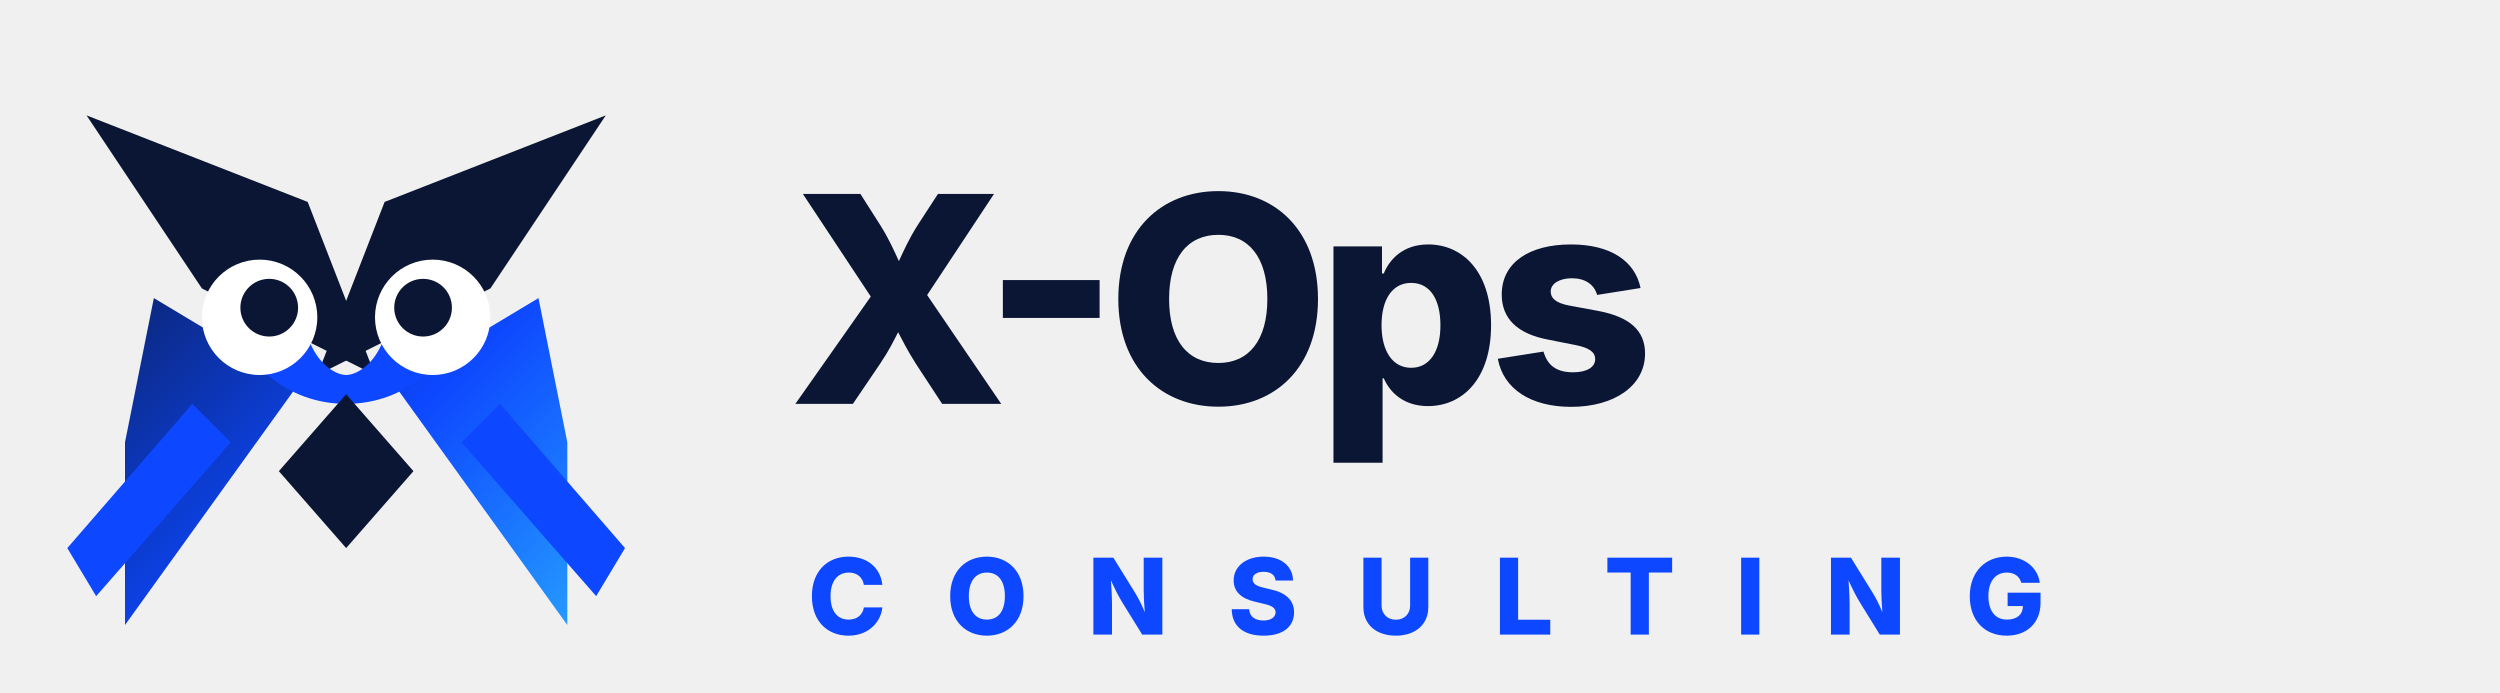
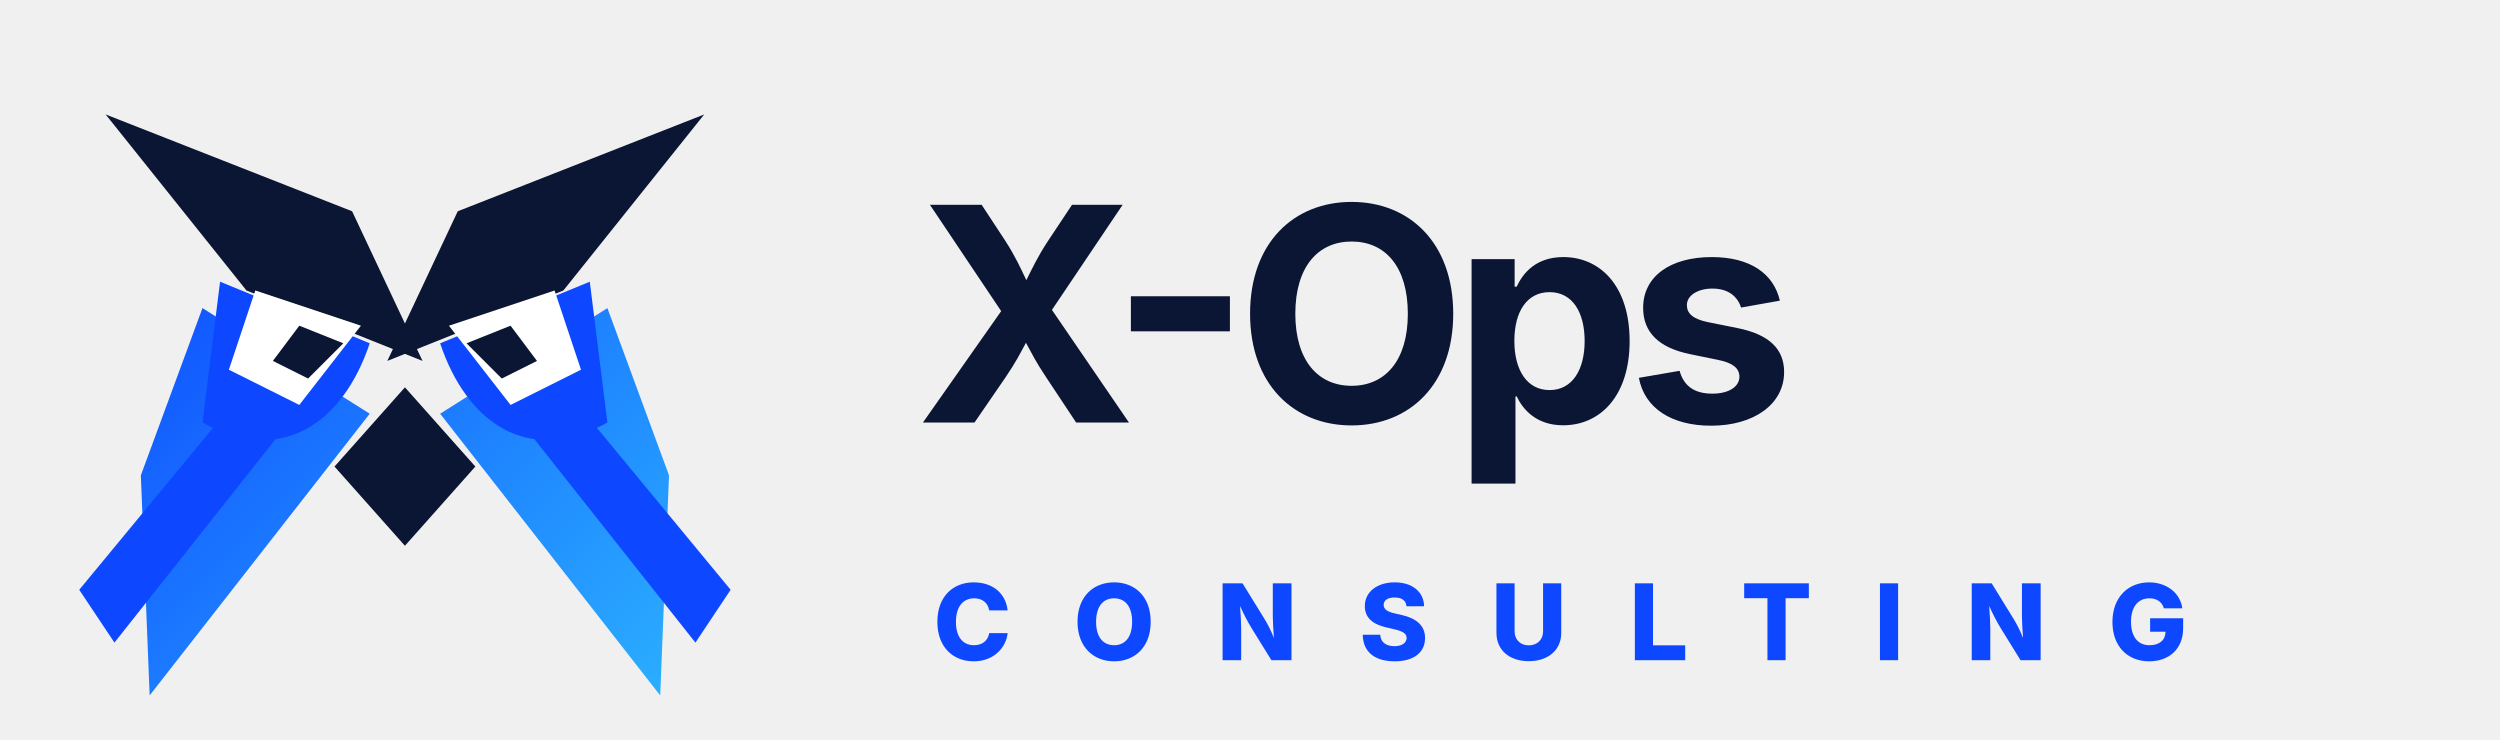
- <svg xmlns="http://www.w3.org/2000/svg" width="260" height="72" viewBox="0 0 260 72" fill="none" role="img" aria-labelledby="title desc">
+ <svg xmlns="http://www.w3.org/2000/svg" width="284" height="84" viewBox="0 0 284 84" fill="none" role="img" aria-labelledby="title desc">
  <defs>
-     <linearGradient id="xopsBlue" x1="9" y1="7" x2="67" y2="65" gradientUnits="userSpaceOnUse">
-       <stop stop-color="#0A1633" />
-       <stop offset="0.55" stop-color="#0D47FF" />
+     <linearGradient id="xopsBlue" x1="14" y1="14" x2="78" y2="78" gradientUnits="userSpaceOnUse">
+       <stop stop-color="#0D47FF" />
      <stop offset="1" stop-color="#2DB7FF" />
    </linearGradient>
  </defs>
-   <g transform="translate(2 4)">
-     <path d="M7 8L30 17L37 35L19 26L7 8Z" fill="#0A1633" />
-     <path d="M61 8L38 17L31 35L49 26L61 8Z" fill="#0A1633" />
-     <path d="M14 27L29 36L11 61L11 42L14 27Z" fill="url(#xopsBlue)" />
-     <path d="M54 27L39 36L57 61L57 42L54 27Z" fill="url(#xopsBlue)" />
-     <path d="M21 27C23 34 28 38 34 38C40 38 45 34 47 27L38 31C37 34 35 35 34 35C33 35 31 34 30 31L21 27Z" fill="#0D47FF" />
-     <circle cx="25" cy="29" r="6" fill="white" />
-     <circle cx="43" cy="29" r="6" fill="white" />
-     <circle cx="26" cy="28" r="3" fill="#0A1633" />
-     <circle cx="42" cy="28" r="3" fill="#0A1633" />
-     <path d="M34 37L41 45L34 53L27 45L34 37Z" fill="#0A1633" />
-     <path d="M22 42L8 58L5 53L18 38L22 42Z" fill="#0D47FF" />
-     <path d="M46 42L60 58L63 53L50 38L46 42Z" fill="#0D47FF" />
+   <g transform="translate(4 5)">
+     <path d="M8 8L36 19L44 36L24 28L8 8Z" fill="#0A1633" />
+     <path d="M76 8L48 19L40 36L60 28L76 8Z" fill="#0A1633" />
+     <path d="M19 30L38 42L13 74L12 49L19 30Z" fill="url(#xopsBlue)" />
+     <path d="M65 30L46 42L71 74L72 49L65 30Z" fill="url(#xopsBlue)" />
+     <path d="M21 27L38 34C35 43 28 48 19 43L21 27Z" fill="#0D47FF" />
+     <path d="M63 27L46 34C49 43 56 48 65 43L63 27Z" fill="#0D47FF" />
+     <path d="M25 28L37 32L30 41L22 37L25 28Z" fill="#FFFFFF" />
+     <path d="M59 28L47 32L54 41L62 37L59 28Z" fill="#FFFFFF" />
+     <path d="M30 32L35 34L31 38L27 36L30 32Z" fill="#0A1633" />
+     <path d="M54 32L49 34L53 38L57 36L54 32Z" fill="#0A1633" />
+     <path d="M42 39L50 48L42 57L34 48L42 39Z" fill="#0A1633" />
+     <path d="M28 44L9 68L5 62L24 39L28 44Z" fill="#0D47FF" />
+     <path d="M56 44L75 68L79 62L60 39L56 44Z" fill="#0D47FF" />
  </g>
-   <g transform="translate(82 18)">
-     <text x="0" y="24" font-family="Sora, Inter, ui-sans-serif, system-ui, -apple-system, BlinkMacSystemFont, Segoe UI, sans-serif" font-size="30" font-weight="800" letter-spacing="-1.3" fill="#0A1633">X-Ops</text>
-     <text x="2" y="48" font-family="Inter, ui-sans-serif, system-ui, -apple-system, BlinkMacSystemFont, Segoe UI, sans-serif" font-size="11" font-weight="800" letter-spacing="6.2" fill="#0D47FF">CONSULTING</text>
+   <g transform="translate(104 21)">
+     <text x="0" y="27" font-family="Sora, Inter, ui-sans-serif, system-ui, -apple-system, BlinkMacSystemFont, Segoe UI, sans-serif" font-size="34" font-weight="700" letter-spacing="-1.6" fill="#0A1633">X-Ops</text>
+     <text x="2" y="54" font-family="Inter, ui-sans-serif, system-ui, -apple-system, BlinkMacSystemFont, Segoe UI, sans-serif" font-size="12" font-weight="800" letter-spacing="7" fill="#0D47FF">CONSULTING</text>
  </g>
</svg>
